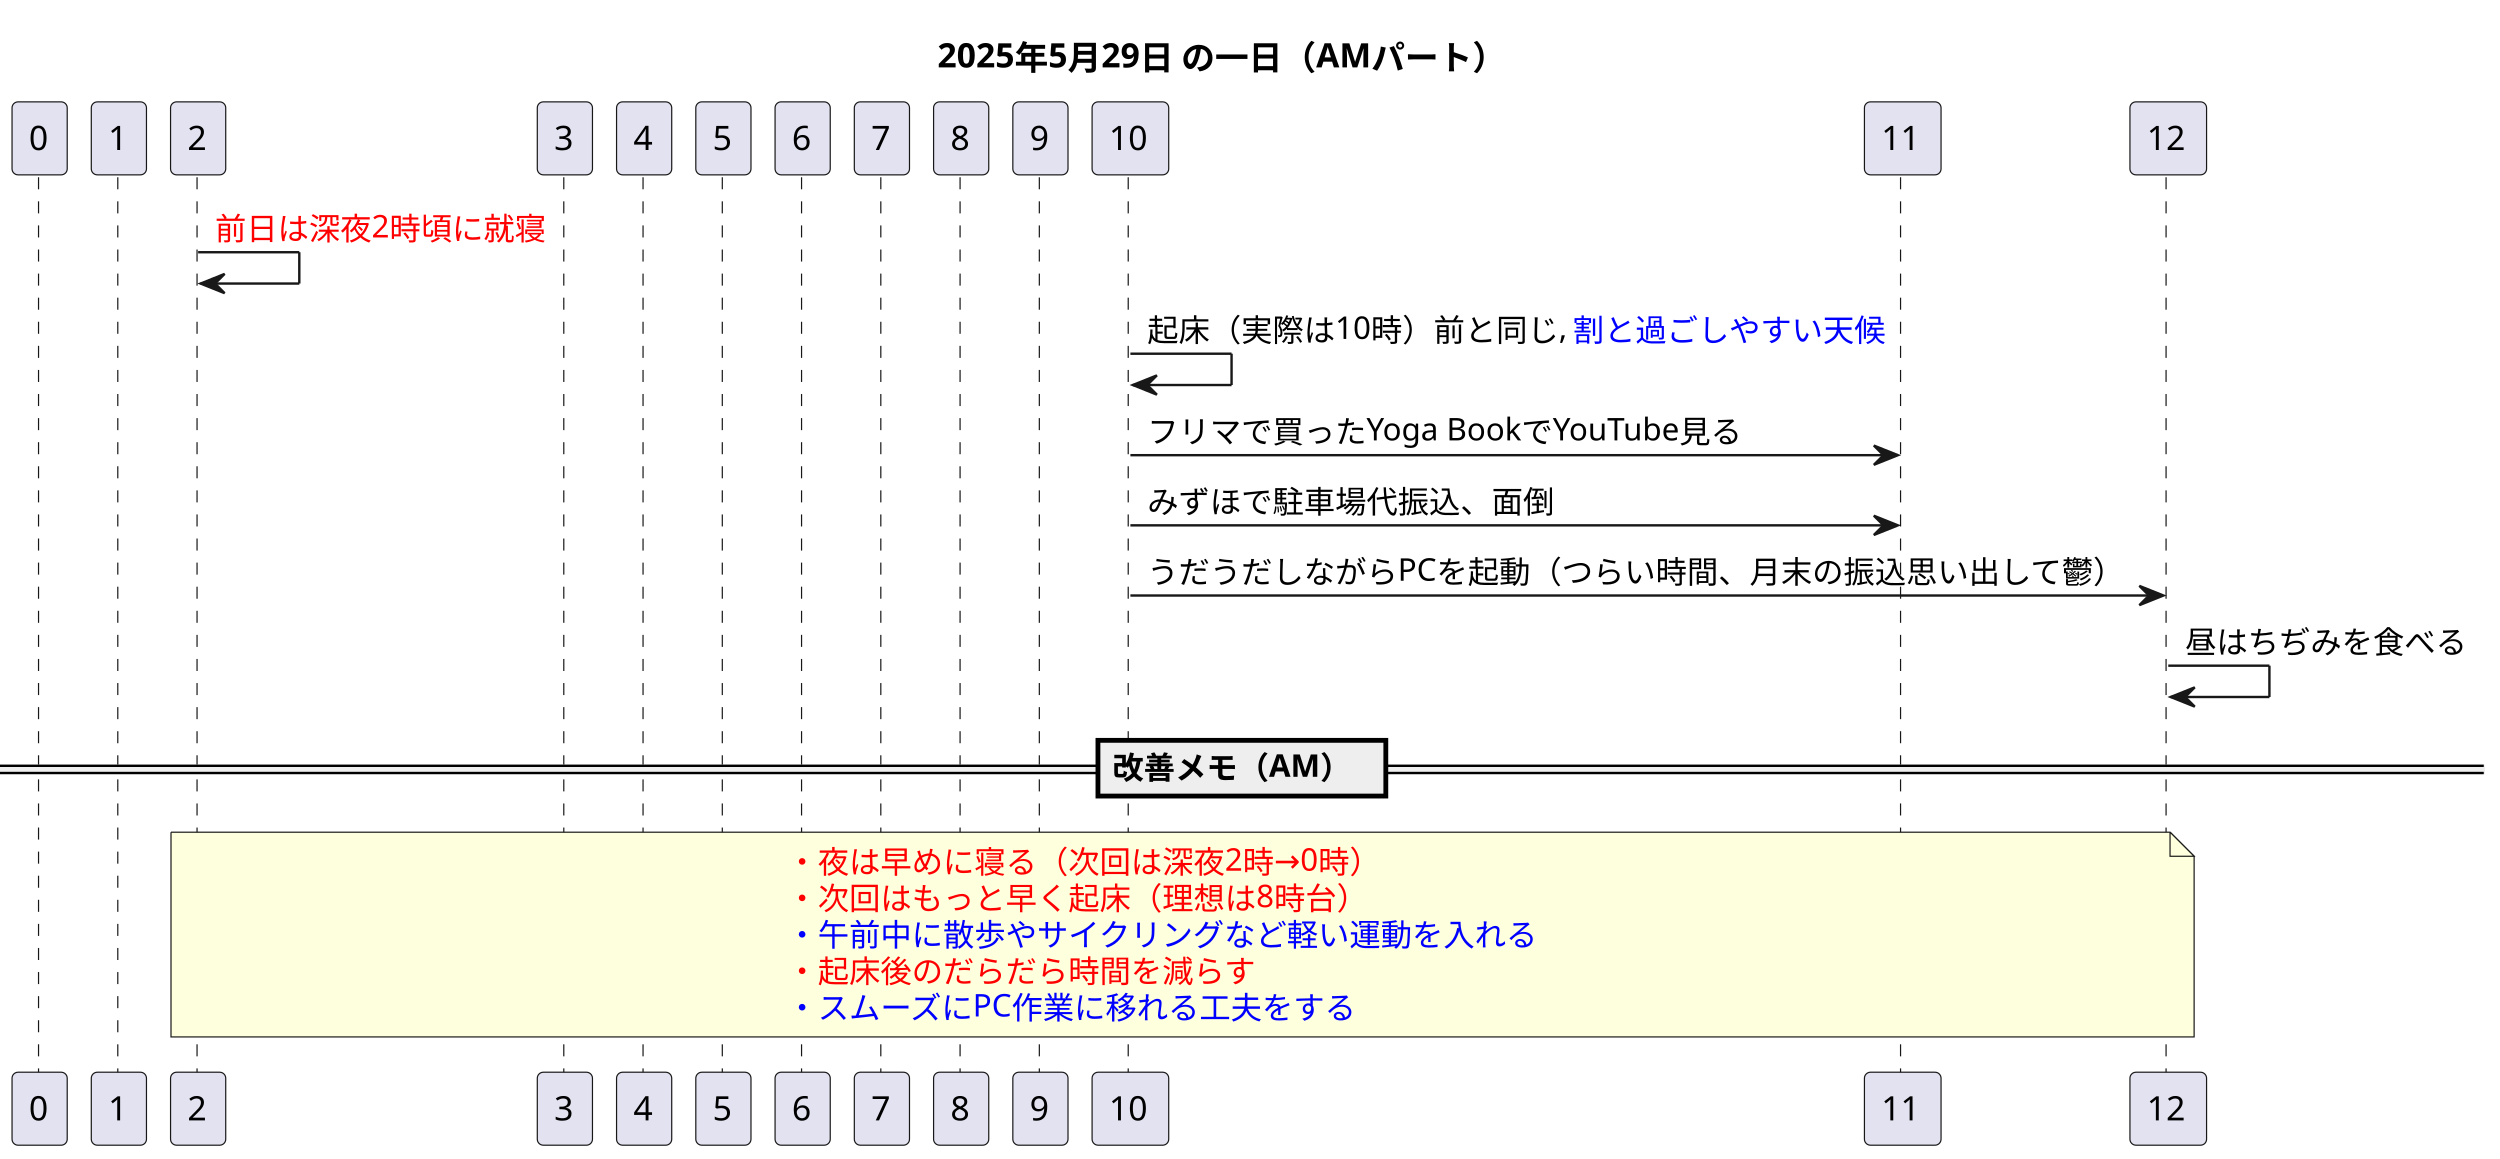
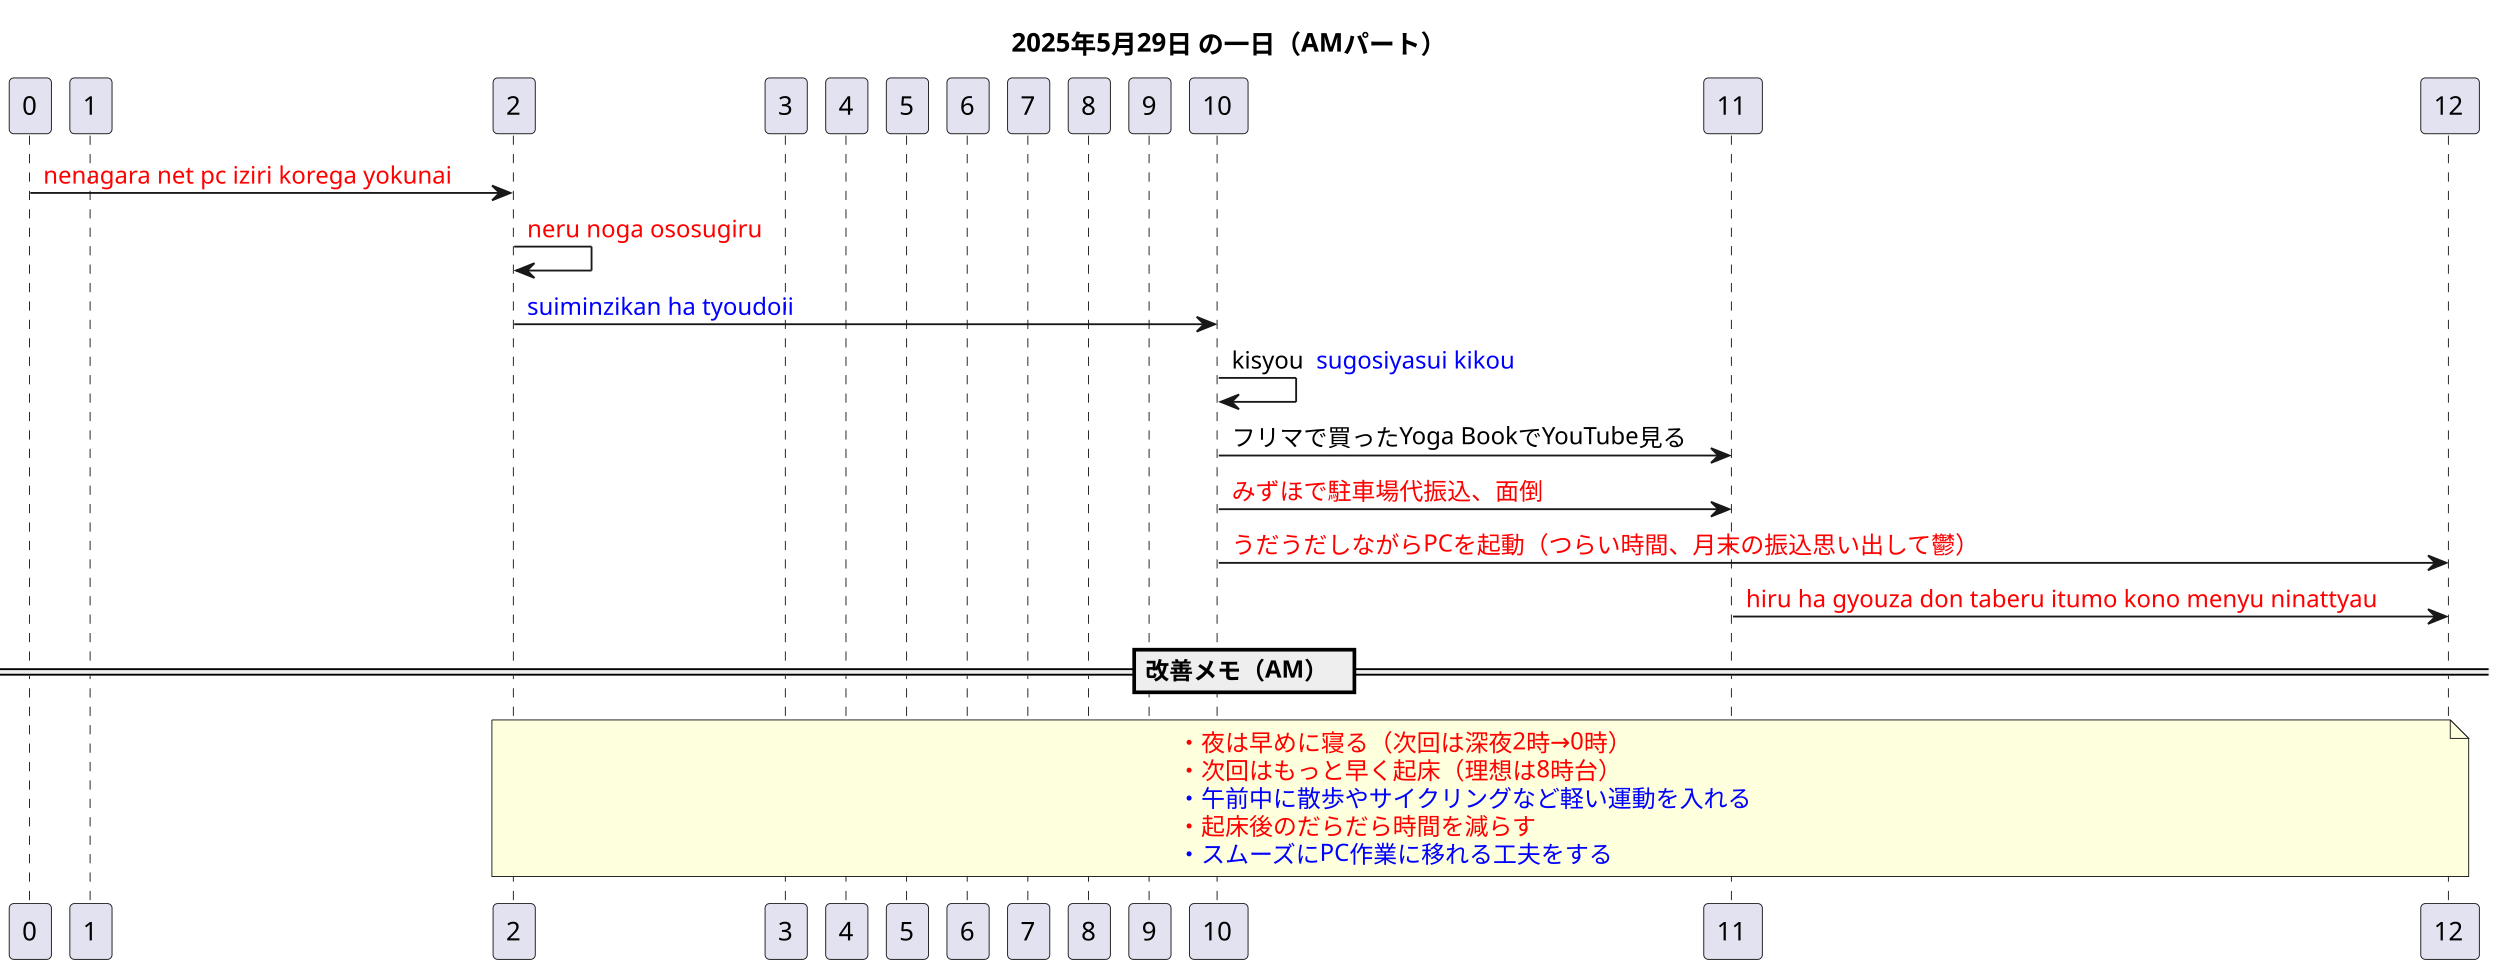
- <svg xmlns="http://www.w3.org/2000/svg" contentStyleType="text/css" data-diagram-type="SEQUENCE" height="481px" preserveAspectRatio="none" style="width:1038px;height:481px;background:#FFFFFF;" version="1.1" viewBox="0 0 1038 481" width="1038px" zoomAndPan="magnify">
+ <svg xmlns="http://www.w3.org/2000/svg" contentStyleType="text/css" data-diagram-type="SEQUENCE" height="526px" preserveAspectRatio="none" style="width:1357px;height:526px;background:#FFFFFF;" version="1.1" viewBox="0 0 1357 526" width="1357px" zoomAndPan="magnify">
  <defs />
  <g>
-     <text fill="#000000" font-family="sans-serif" font-size="14" font-weight="bold" lengthAdjust="spacing" textLength="251.828" x="389.216" y="27.995">2025年5月29日 の一日（AMパート）</text>
-     <g>
-       <rect fill="#000000" fill-opacity="0" height="372.594" width="8" x="12.454" y="73.594" />
-       <line style="stroke:#181818;stroke-width:0.5;stroke-dasharray:5.0,5.0;" x1="16" x2="16" y1="73.594" y2="446.188" />
-     </g>
-     <g>
-       <rect fill="#000000" fill-opacity="0" height="372.594" width="8" x="45.361" y="73.594" />
-       <line style="stroke:#181818;stroke-width:0.5;stroke-dasharray:5.0,5.0;" x1="48.907" x2="48.907" y1="73.594" y2="446.188" />
-     </g>
-     <g>
-       <rect fill="#000000" fill-opacity="0" height="372.594" width="8" x="78.268" y="73.594" />
-       <line style="stroke:#181818;stroke-width:0.5;stroke-dasharray:5.0,5.0;" x1="81.814" x2="81.814" y1="73.594" y2="446.188" />
-     </g>
-     <g>
-       <rect fill="#000000" fill-opacity="0" height="372.594" width="8" x="230.539" y="73.594" />
-       <line style="stroke:#181818;stroke-width:0.5;stroke-dasharray:5.0,5.0;" x1="234.086" x2="234.086" y1="73.594" y2="446.188" />
-     </g>
-     <g>
-       <rect fill="#000000" fill-opacity="0" height="372.594" width="8" x="263.446" y="73.594" />
-       <line style="stroke:#181818;stroke-width:0.5;stroke-dasharray:5.0,5.0;" x1="266.993" x2="266.993" y1="73.594" y2="446.188" />
-     </g>
-     <g>
-       <rect fill="#000000" fill-opacity="0" height="372.594" width="8" x="296.354" y="73.594" />
-       <line style="stroke:#181818;stroke-width:0.5;stroke-dasharray:5.0,5.0;" x1="299.9" x2="299.9" y1="73.594" y2="446.188" />
-     </g>
-     <g>
-       <rect fill="#000000" fill-opacity="0" height="372.594" width="8" x="329.261" y="73.594" />
-       <line style="stroke:#181818;stroke-width:0.5;stroke-dasharray:5.0,5.0;" x1="332.807" x2="332.807" y1="73.594" y2="446.188" />
-     </g>
-     <g>
-       <rect fill="#000000" fill-opacity="0" height="372.594" width="8" x="362.168" y="73.594" />
-       <line style="stroke:#181818;stroke-width:0.5;stroke-dasharray:5.0,5.0;" x1="365.714" x2="365.714" y1="73.594" y2="446.188" />
-     </g>
-     <g>
-       <rect fill="#000000" fill-opacity="0" height="372.594" width="8" x="395.075" y="73.594" />
-       <line style="stroke:#181818;stroke-width:0.5;stroke-dasharray:5.0,5.0;" x1="398.622" x2="398.622" y1="73.594" y2="446.188" />
-     </g>
-     <g>
-       <rect fill="#000000" fill-opacity="0" height="372.594" width="8" x="427.983" y="73.594" />
-       <line style="stroke:#181818;stroke-width:0.5;stroke-dasharray:5.0,5.0;" x1="431.529" x2="431.529" y1="73.594" y2="446.188" />
-     </g>
-     <g>
-       <rect fill="#000000" fill-opacity="0" height="372.594" width="8" x="465.343" y="73.594" />
-       <line style="stroke:#181818;stroke-width:0.5;stroke-dasharray:5.0,5.0;" x1="468.436" x2="468.436" y1="73.594" y2="446.188" />
-     </g>
-     <g>
-       <rect fill="#000000" fill-opacity="0" height="372.594" width="8" x="786.018" y="73.594" />
-       <line style="stroke:#181818;stroke-width:0.5;stroke-dasharray:5.0,5.0;" x1="789.111" x2="789.111" y1="73.594" y2="446.188" />
-     </g>
-     <g>
-       <rect fill="#000000" fill-opacity="0" height="372.594" width="8" x="896.26" y="73.594" />
-       <line style="stroke:#181818;stroke-width:0.5;stroke-dasharray:5.0,5.0;" x1="899.353" x2="899.353" y1="73.594" y2="446.188" />
+     <text fill="#000000" font-family="sans-serif" font-size="14" font-weight="bold" lengthAdjust="spacing" textLength="251.828" x="548.988" y="27.995">2025年5月29日 の一日（AMパート）</text>
+     <g>
+       <rect fill="#000000" fill-opacity="0" height="417.859" width="8" x="12.454" y="73.594" />
+       <line style="stroke:#181818;stroke-width:0.5;stroke-dasharray:5.0,5.0;" x1="16" x2="16" y1="73.594" y2="491.453" />
+     </g>
+     <g>
+       <rect fill="#000000" fill-opacity="0" height="417.859" width="8" x="45.361" y="73.594" />
+       <line style="stroke:#181818;stroke-width:0.5;stroke-dasharray:5.0,5.0;" x1="48.907" x2="48.907" y1="73.594" y2="491.453" />
+     </g>
+     <g>
+       <rect fill="#000000" fill-opacity="0" height="417.859" width="8" x="275.1" y="73.594" />
+       <line style="stroke:#181818;stroke-width:0.5;stroke-dasharray:5.0,5.0;" x1="278.647" x2="278.647" y1="73.594" y2="491.453" />
+     </g>
+     <g>
+       <rect fill="#000000" fill-opacity="0" height="417.859" width="8" x="422.737" y="73.594" />
+       <line style="stroke:#181818;stroke-width:0.5;stroke-dasharray:5.0,5.0;" x1="426.284" x2="426.284" y1="73.594" y2="491.453" />
+     </g>
+     <g>
+       <rect fill="#000000" fill-opacity="0" height="417.859" width="8" x="455.644" y="73.594" />
+       <line style="stroke:#181818;stroke-width:0.5;stroke-dasharray:5.0,5.0;" x1="459.191" x2="459.191" y1="73.594" y2="491.453" />
+     </g>
+     <g>
+       <rect fill="#000000" fill-opacity="0" height="417.859" width="8" x="488.552" y="73.594" />
+       <line style="stroke:#181818;stroke-width:0.5;stroke-dasharray:5.0,5.0;" x1="492.098" x2="492.098" y1="73.594" y2="491.453" />
+     </g>
+     <g>
+       <rect fill="#000000" fill-opacity="0" height="417.859" width="8" x="521.459" y="73.594" />
+       <line style="stroke:#181818;stroke-width:0.5;stroke-dasharray:5.0,5.0;" x1="525.005" x2="525.005" y1="73.594" y2="491.453" />
+     </g>
+     <g>
+       <rect fill="#000000" fill-opacity="0" height="417.859" width="8" x="554.366" y="73.594" />
+       <line style="stroke:#181818;stroke-width:0.5;stroke-dasharray:5.0,5.0;" x1="557.913" x2="557.913" y1="73.594" y2="491.453" />
+     </g>
+     <g>
+       <rect fill="#000000" fill-opacity="0" height="417.859" width="8" x="587.273" y="73.594" />
+       <line style="stroke:#181818;stroke-width:0.5;stroke-dasharray:5.0,5.0;" x1="590.82" x2="590.82" y1="73.594" y2="491.453" />
+     </g>
+     <g>
+       <rect fill="#000000" fill-opacity="0" height="417.859" width="8" x="620.181" y="73.594" />
+       <line style="stroke:#181818;stroke-width:0.5;stroke-dasharray:5.0,5.0;" x1="623.727" x2="623.727" y1="73.594" y2="491.453" />
+     </g>
+     <g>
+       <rect fill="#000000" fill-opacity="0" height="417.859" width="8" x="657.542" y="73.594" />
+       <line style="stroke:#181818;stroke-width:0.5;stroke-dasharray:5.0,5.0;" x1="660.634" x2="660.634" y1="73.594" y2="491.453" />
+     </g>
+     <g>
+       <rect fill="#000000" fill-opacity="0" height="417.859" width="8" x="936.705" y="73.594" />
+       <line style="stroke:#181818;stroke-width:0.5;stroke-dasharray:5.0,5.0;" x1="939.798" x2="939.798" y1="73.594" y2="491.453" />
+     </g>
+     <g>
+       <rect fill="#000000" fill-opacity="0" height="417.859" width="8" x="1325.898" y="73.594" />
+       <line style="stroke:#181818;stroke-width:0.5;stroke-dasharray:5.0,5.0;" x1="1328.991" x2="1328.991" y1="73.594" y2="491.453" />
    </g>
    <g class="participant participant-head" data-participant="T0">
      <rect fill="#E2E2F0" height="30.297" rx="2.5" ry="2.5" style="stroke:#181818;stroke-width:0.5;" width="22.907" x="5" y="42.297" />
      <text fill="#000000" font-family="sans-serif" font-size="14" lengthAdjust="spacing" textLength="8.907" x="12" y="62.292">0</text>
    </g>
    <g class="participant participant-tail" data-participant="T0">
-       <rect fill="#E2E2F0" height="30.297" rx="2.5" ry="2.5" style="stroke:#181818;stroke-width:0.5;" width="22.907" x="5" y="445.188" />
-       <text fill="#000000" font-family="sans-serif" font-size="14" lengthAdjust="spacing" textLength="8.907" x="12" y="465.183">0</text>
+       <rect fill="#E2E2F0" height="30.297" rx="2.5" ry="2.5" style="stroke:#181818;stroke-width:0.5;" width="22.907" x="5" y="490.453" />
+       <text fill="#000000" font-family="sans-serif" font-size="14" lengthAdjust="spacing" textLength="8.907" x="12" y="510.448">0</text>
    </g>
    <g class="participant participant-head" data-participant="T1">
      <rect fill="#E2E2F0" height="30.297" rx="2.5" ry="2.5" style="stroke:#181818;stroke-width:0.5;" width="22.907" x="37.907" y="42.297" />
      <text fill="#000000" font-family="sans-serif" font-size="14" lengthAdjust="spacing" textLength="8.907" x="44.907" y="62.292">1</text>
    </g>
    <g class="participant participant-tail" data-participant="T1">
-       <rect fill="#E2E2F0" height="30.297" rx="2.5" ry="2.5" style="stroke:#181818;stroke-width:0.5;" width="22.907" x="37.907" y="445.188" />
-       <text fill="#000000" font-family="sans-serif" font-size="14" lengthAdjust="spacing" textLength="8.907" x="44.907" y="465.183">1</text>
+       <rect fill="#E2E2F0" height="30.297" rx="2.5" ry="2.5" style="stroke:#181818;stroke-width:0.5;" width="22.907" x="37.907" y="490.453" />
+       <text fill="#000000" font-family="sans-serif" font-size="14" lengthAdjust="spacing" textLength="8.907" x="44.907" y="510.448">1</text>
    </g>
    <g class="participant participant-head" data-participant="T2">
-       <rect fill="#E2E2F0" height="30.297" rx="2.5" ry="2.5" style="stroke:#181818;stroke-width:0.5;" width="22.907" x="70.814" y="42.297" />
-       <text fill="#000000" font-family="sans-serif" font-size="14" lengthAdjust="spacing" textLength="8.907" x="77.814" y="62.292">2</text>
+       <rect fill="#E2E2F0" height="30.297" rx="2.5" ry="2.5" style="stroke:#181818;stroke-width:0.5;" width="22.907" x="267.647" y="42.297" />
+       <text fill="#000000" font-family="sans-serif" font-size="14" lengthAdjust="spacing" textLength="8.907" x="274.647" y="62.292">2</text>
    </g>
    <g class="participant participant-tail" data-participant="T2">
-       <rect fill="#E2E2F0" height="30.297" rx="2.5" ry="2.5" style="stroke:#181818;stroke-width:0.5;" width="22.907" x="70.814" y="445.188" />
-       <text fill="#000000" font-family="sans-serif" font-size="14" lengthAdjust="spacing" textLength="8.907" x="77.814" y="465.183">2</text>
+       <rect fill="#E2E2F0" height="30.297" rx="2.5" ry="2.5" style="stroke:#181818;stroke-width:0.5;" width="22.907" x="267.647" y="490.453" />
+       <text fill="#000000" font-family="sans-serif" font-size="14" lengthAdjust="spacing" textLength="8.907" x="274.647" y="510.448">2</text>
    </g>
    <g class="participant participant-head" data-participant="T3">
-       <rect fill="#E2E2F0" height="30.297" rx="2.5" ry="2.5" style="stroke:#181818;stroke-width:0.5;" width="22.907" x="223.086" y="42.297" />
-       <text fill="#000000" font-family="sans-serif" font-size="14" lengthAdjust="spacing" textLength="8.907" x="230.086" y="62.292">3</text>
+       <rect fill="#E2E2F0" height="30.297" rx="2.5" ry="2.5" style="stroke:#181818;stroke-width:0.5;" width="22.907" x="415.284" y="42.297" />
+       <text fill="#000000" font-family="sans-serif" font-size="14" lengthAdjust="spacing" textLength="8.907" x="422.284" y="62.292">3</text>
    </g>
    <g class="participant participant-tail" data-participant="T3">
-       <rect fill="#E2E2F0" height="30.297" rx="2.5" ry="2.5" style="stroke:#181818;stroke-width:0.5;" width="22.907" x="223.086" y="445.188" />
-       <text fill="#000000" font-family="sans-serif" font-size="14" lengthAdjust="spacing" textLength="8.907" x="230.086" y="465.183">3</text>
+       <rect fill="#E2E2F0" height="30.297" rx="2.5" ry="2.5" style="stroke:#181818;stroke-width:0.5;" width="22.907" x="415.284" y="490.453" />
+       <text fill="#000000" font-family="sans-serif" font-size="14" lengthAdjust="spacing" textLength="8.907" x="422.284" y="510.448">3</text>
    </g>
    <g class="participant participant-head" data-participant="T4">
-       <rect fill="#E2E2F0" height="30.297" rx="2.5" ry="2.5" style="stroke:#181818;stroke-width:0.5;" width="22.907" x="255.993" y="42.297" />
-       <text fill="#000000" font-family="sans-serif" font-size="14" lengthAdjust="spacing" textLength="8.907" x="262.993" y="62.292">4</text>
+       <rect fill="#E2E2F0" height="30.297" rx="2.5" ry="2.5" style="stroke:#181818;stroke-width:0.5;" width="22.907" x="448.191" y="42.297" />
+       <text fill="#000000" font-family="sans-serif" font-size="14" lengthAdjust="spacing" textLength="8.907" x="455.191" y="62.292">4</text>
    </g>
    <g class="participant participant-tail" data-participant="T4">
-       <rect fill="#E2E2F0" height="30.297" rx="2.5" ry="2.5" style="stroke:#181818;stroke-width:0.5;" width="22.907" x="255.993" y="445.188" />
-       <text fill="#000000" font-family="sans-serif" font-size="14" lengthAdjust="spacing" textLength="8.907" x="262.993" y="465.183">4</text>
+       <rect fill="#E2E2F0" height="30.297" rx="2.5" ry="2.5" style="stroke:#181818;stroke-width:0.5;" width="22.907" x="448.191" y="490.453" />
+       <text fill="#000000" font-family="sans-serif" font-size="14" lengthAdjust="spacing" textLength="8.907" x="455.191" y="510.448">4</text>
    </g>
    <g class="participant participant-head" data-participant="T5">
-       <rect fill="#E2E2F0" height="30.297" rx="2.5" ry="2.5" style="stroke:#181818;stroke-width:0.5;" width="22.907" x="288.9" y="42.297" />
-       <text fill="#000000" font-family="sans-serif" font-size="14" lengthAdjust="spacing" textLength="8.907" x="295.9" y="62.292">5</text>
+       <rect fill="#E2E2F0" height="30.297" rx="2.5" ry="2.5" style="stroke:#181818;stroke-width:0.5;" width="22.907" x="481.098" y="42.297" />
+       <text fill="#000000" font-family="sans-serif" font-size="14" lengthAdjust="spacing" textLength="8.907" x="488.098" y="62.292">5</text>
    </g>
    <g class="participant participant-tail" data-participant="T5">
-       <rect fill="#E2E2F0" height="30.297" rx="2.5" ry="2.5" style="stroke:#181818;stroke-width:0.5;" width="22.907" x="288.9" y="445.188" />
-       <text fill="#000000" font-family="sans-serif" font-size="14" lengthAdjust="spacing" textLength="8.907" x="295.9" y="465.183">5</text>
+       <rect fill="#E2E2F0" height="30.297" rx="2.5" ry="2.5" style="stroke:#181818;stroke-width:0.5;" width="22.907" x="481.098" y="490.453" />
+       <text fill="#000000" font-family="sans-serif" font-size="14" lengthAdjust="spacing" textLength="8.907" x="488.098" y="510.448">5</text>
    </g>
    <g class="participant participant-head" data-participant="T6">
-       <rect fill="#E2E2F0" height="30.297" rx="2.5" ry="2.5" style="stroke:#181818;stroke-width:0.5;" width="22.907" x="321.807" y="42.297" />
-       <text fill="#000000" font-family="sans-serif" font-size="14" lengthAdjust="spacing" textLength="8.907" x="328.807" y="62.292">6</text>
+       <rect fill="#E2E2F0" height="30.297" rx="2.5" ry="2.5" style="stroke:#181818;stroke-width:0.5;" width="22.907" x="514.005" y="42.297" />
+       <text fill="#000000" font-family="sans-serif" font-size="14" lengthAdjust="spacing" textLength="8.907" x="521.005" y="62.292">6</text>
    </g>
    <g class="participant participant-tail" data-participant="T6">
-       <rect fill="#E2E2F0" height="30.297" rx="2.5" ry="2.5" style="stroke:#181818;stroke-width:0.5;" width="22.907" x="321.807" y="445.188" />
-       <text fill="#000000" font-family="sans-serif" font-size="14" lengthAdjust="spacing" textLength="8.907" x="328.807" y="465.183">6</text>
+       <rect fill="#E2E2F0" height="30.297" rx="2.5" ry="2.5" style="stroke:#181818;stroke-width:0.5;" width="22.907" x="514.005" y="490.453" />
+       <text fill="#000000" font-family="sans-serif" font-size="14" lengthAdjust="spacing" textLength="8.907" x="521.005" y="510.448">6</text>
    </g>
    <g class="participant participant-head" data-participant="T7">
-       <rect fill="#E2E2F0" height="30.297" rx="2.5" ry="2.5" style="stroke:#181818;stroke-width:0.5;" width="22.907" x="354.714" y="42.297" />
-       <text fill="#000000" font-family="sans-serif" font-size="14" lengthAdjust="spacing" textLength="8.907" x="361.714" y="62.292">7</text>
+       <rect fill="#E2E2F0" height="30.297" rx="2.5" ry="2.5" style="stroke:#181818;stroke-width:0.5;" width="22.907" x="546.913" y="42.297" />
+       <text fill="#000000" font-family="sans-serif" font-size="14" lengthAdjust="spacing" textLength="8.907" x="553.913" y="62.292">7</text>
    </g>
    <g class="participant participant-tail" data-participant="T7">
-       <rect fill="#E2E2F0" height="30.297" rx="2.5" ry="2.5" style="stroke:#181818;stroke-width:0.5;" width="22.907" x="354.714" y="445.188" />
-       <text fill="#000000" font-family="sans-serif" font-size="14" lengthAdjust="spacing" textLength="8.907" x="361.714" y="465.183">7</text>
+       <rect fill="#E2E2F0" height="30.297" rx="2.5" ry="2.5" style="stroke:#181818;stroke-width:0.5;" width="22.907" x="546.913" y="490.453" />
+       <text fill="#000000" font-family="sans-serif" font-size="14" lengthAdjust="spacing" textLength="8.907" x="553.913" y="510.448">7</text>
    </g>
    <g class="participant participant-head" data-participant="T8">
-       <rect fill="#E2E2F0" height="30.297" rx="2.5" ry="2.5" style="stroke:#181818;stroke-width:0.5;" width="22.907" x="387.622" y="42.297" />
-       <text fill="#000000" font-family="sans-serif" font-size="14" lengthAdjust="spacing" textLength="8.907" x="394.622" y="62.292">8</text>
+       <rect fill="#E2E2F0" height="30.297" rx="2.5" ry="2.5" style="stroke:#181818;stroke-width:0.5;" width="22.907" x="579.82" y="42.297" />
+       <text fill="#000000" font-family="sans-serif" font-size="14" lengthAdjust="spacing" textLength="8.907" x="586.82" y="62.292">8</text>
    </g>
    <g class="participant participant-tail" data-participant="T8">
-       <rect fill="#E2E2F0" height="30.297" rx="2.5" ry="2.5" style="stroke:#181818;stroke-width:0.5;" width="22.907" x="387.622" y="445.188" />
-       <text fill="#000000" font-family="sans-serif" font-size="14" lengthAdjust="spacing" textLength="8.907" x="394.622" y="465.183">8</text>
+       <rect fill="#E2E2F0" height="30.297" rx="2.5" ry="2.5" style="stroke:#181818;stroke-width:0.5;" width="22.907" x="579.82" y="490.453" />
+       <text fill="#000000" font-family="sans-serif" font-size="14" lengthAdjust="spacing" textLength="8.907" x="586.82" y="510.448">8</text>
    </g>
    <g class="participant participant-head" data-participant="T9">
-       <rect fill="#E2E2F0" height="30.297" rx="2.5" ry="2.5" style="stroke:#181818;stroke-width:0.5;" width="22.907" x="420.529" y="42.297" />
-       <text fill="#000000" font-family="sans-serif" font-size="14" lengthAdjust="spacing" textLength="8.907" x="427.529" y="62.292">9</text>
+       <rect fill="#E2E2F0" height="30.297" rx="2.5" ry="2.5" style="stroke:#181818;stroke-width:0.5;" width="22.907" x="612.727" y="42.297" />
+       <text fill="#000000" font-family="sans-serif" font-size="14" lengthAdjust="spacing" textLength="8.907" x="619.727" y="62.292">9</text>
    </g>
    <g class="participant participant-tail" data-participant="T9">
-       <rect fill="#E2E2F0" height="30.297" rx="2.5" ry="2.5" style="stroke:#181818;stroke-width:0.5;" width="22.907" x="420.529" y="445.188" />
-       <text fill="#000000" font-family="sans-serif" font-size="14" lengthAdjust="spacing" textLength="8.907" x="427.529" y="465.183">9</text>
+       <rect fill="#E2E2F0" height="30.297" rx="2.5" ry="2.5" style="stroke:#181818;stroke-width:0.5;" width="22.907" x="612.727" y="490.453" />
+       <text fill="#000000" font-family="sans-serif" font-size="14" lengthAdjust="spacing" textLength="8.907" x="619.727" y="510.448">9</text>
    </g>
    <g class="participant participant-head" data-participant="T10">
-       <rect fill="#E2E2F0" height="30.297" rx="2.5" ry="2.5" style="stroke:#181818;stroke-width:0.5;" width="31.814" x="453.436" y="42.297" />
-       <text fill="#000000" font-family="sans-serif" font-size="14" lengthAdjust="spacing" textLength="17.814" x="460.436" y="62.292">10</text>
+       <rect fill="#E2E2F0" height="30.297" rx="2.5" ry="2.5" style="stroke:#181818;stroke-width:0.5;" width="31.814" x="645.634" y="42.297" />
+       <text fill="#000000" font-family="sans-serif" font-size="14" lengthAdjust="spacing" textLength="17.814" x="652.634" y="62.292">10</text>
    </g>
    <g class="participant participant-tail" data-participant="T10">
-       <rect fill="#E2E2F0" height="30.297" rx="2.5" ry="2.5" style="stroke:#181818;stroke-width:0.5;" width="31.814" x="453.436" y="445.188" />
-       <text fill="#000000" font-family="sans-serif" font-size="14" lengthAdjust="spacing" textLength="17.814" x="460.436" y="465.183">10</text>
+       <rect fill="#E2E2F0" height="30.297" rx="2.5" ry="2.5" style="stroke:#181818;stroke-width:0.5;" width="31.814" x="645.634" y="490.453" />
+       <text fill="#000000" font-family="sans-serif" font-size="14" lengthAdjust="spacing" textLength="17.814" x="652.634" y="510.448">10</text>
    </g>
    <g class="participant participant-head" data-participant="T11">
-       <rect fill="#E2E2F0" height="30.297" rx="2.5" ry="2.5" style="stroke:#181818;stroke-width:0.5;" width="31.814" x="774.111" y="42.297" />
-       <text fill="#000000" font-family="sans-serif" font-size="14" lengthAdjust="spacing" textLength="17.814" x="781.111" y="62.292">11</text>
+       <rect fill="#E2E2F0" height="30.297" rx="2.5" ry="2.5" style="stroke:#181818;stroke-width:0.5;" width="31.814" x="924.798" y="42.297" />
+       <text fill="#000000" font-family="sans-serif" font-size="14" lengthAdjust="spacing" textLength="17.814" x="931.798" y="62.292">11</text>
    </g>
    <g class="participant participant-tail" data-participant="T11">
-       <rect fill="#E2E2F0" height="30.297" rx="2.5" ry="2.5" style="stroke:#181818;stroke-width:0.5;" width="31.814" x="774.111" y="445.188" />
-       <text fill="#000000" font-family="sans-serif" font-size="14" lengthAdjust="spacing" textLength="17.814" x="781.111" y="465.183">11</text>
+       <rect fill="#E2E2F0" height="30.297" rx="2.5" ry="2.5" style="stroke:#181818;stroke-width:0.5;" width="31.814" x="924.798" y="490.453" />
+       <text fill="#000000" font-family="sans-serif" font-size="14" lengthAdjust="spacing" textLength="17.814" x="931.798" y="510.448">11</text>
    </g>
    <g class="participant participant-head" data-participant="T12">
-       <rect fill="#E2E2F0" height="30.297" rx="2.5" ry="2.5" style="stroke:#181818;stroke-width:0.5;" width="31.814" x="884.353" y="42.297" />
-       <text fill="#000000" font-family="sans-serif" font-size="14" lengthAdjust="spacing" textLength="17.814" x="891.353" y="62.292">12</text>
+       <rect fill="#E2E2F0" height="30.297" rx="2.5" ry="2.5" style="stroke:#181818;stroke-width:0.5;" width="31.814" x="1313.991" y="42.297" />
+       <text fill="#000000" font-family="sans-serif" font-size="14" lengthAdjust="spacing" textLength="17.814" x="1320.991" y="62.292">12</text>
    </g>
    <g class="participant participant-tail" data-participant="T12">
-       <rect fill="#E2E2F0" height="30.297" rx="2.5" ry="2.5" style="stroke:#181818;stroke-width:0.5;" width="31.814" x="884.353" y="445.188" />
-       <text fill="#000000" font-family="sans-serif" font-size="14" lengthAdjust="spacing" textLength="17.814" x="891.353" y="465.183">12</text>
+       <rect fill="#E2E2F0" height="30.297" rx="2.5" ry="2.5" style="stroke:#181818;stroke-width:0.5;" width="31.814" x="1313.991" y="490.453" />
+       <text fill="#000000" font-family="sans-serif" font-size="14" lengthAdjust="spacing" textLength="17.814" x="1320.991" y="510.448">12</text>
+     </g>
+     <g class="message" data-participant-1="T0" data-participant-2="T2">
+       <polygon fill="#181818" points="267.1,100.727,277.1,104.727,267.1,108.727,271.1,104.727" style="stroke:#181818;stroke-width:1;" />
+       <line style="stroke:#181818;stroke-width:1;" x1="16.454" x2="273.1" y1="104.727" y2="104.727" />
+       <text fill="#FF0000" font-family="sans-serif" font-size="13" lengthAdjust="spacing" textLength="238.647" x="23.454" y="99.661">nenagara net pc iziri korega yokunai</text>
    </g>
    <g class="message" data-participant-1="T2" data-participant-2="T2">
-       <line style="stroke:#181818;stroke-width:1;" x1="82.268" x2="124.268" y1="104.727" y2="104.727" />
-       <line style="stroke:#181818;stroke-width:1;" x1="124.268" x2="124.268" y1="104.727" y2="117.727" />
-       <line style="stroke:#181818;stroke-width:1;" x1="83.268" x2="124.268" y1="117.727" y2="117.727" />
-       <polygon fill="#181818" points="93.268,113.727,83.268,117.727,93.268,121.727,89.268,117.727" style="stroke:#181818;stroke-width:1;" />
-       <text fill="#FF0000" font-family="sans-serif" font-size="13" lengthAdjust="spacing" textLength="138.271" x="89.268" y="99.661">前日は深夜2時頃に就寝</text>
+       <line style="stroke:#181818;stroke-width:1;" x1="279.1" x2="321.1" y1="133.859" y2="133.859" />
+       <line style="stroke:#181818;stroke-width:1;" x1="321.1" x2="321.1" y1="133.859" y2="146.859" />
+       <line style="stroke:#181818;stroke-width:1;" x1="280.1" x2="321.1" y1="146.859" y2="146.859" />
+       <polygon fill="#181818" points="290.1,142.859,280.1,146.859,290.1,150.859,286.1,146.859" style="stroke:#181818;stroke-width:1;" />
+       <text fill="#FF0000" font-family="sans-serif" font-size="13" lengthAdjust="spacing" textLength="133.637" x="286.1" y="128.793">neru noga ososugiru</text>
+     </g>
+     <g class="message" data-participant-1="T2" data-participant-2="T10">
+       <polygon fill="#181818" points="649.542,171.992,659.542,175.992,649.542,179.992,653.542,175.992" style="stroke:#181818;stroke-width:1;" />
+       <line style="stroke:#181818;stroke-width:1;" x1="279.1" x2="655.542" y1="175.992" y2="175.992" />
+       <text fill="#0000FF" font-family="sans-serif" font-size="13" lengthAdjust="spacing" textLength="154.191" x="286.1" y="170.926">suiminzikan ha tyoudoii</text>
    </g>
    <g class="message" data-participant-1="T10" data-participant-2="T10">
-       <line style="stroke:#181818;stroke-width:1;" x1="469.343" x2="511.343" y1="146.859" y2="146.859" />
-       <line style="stroke:#181818;stroke-width:1;" x1="511.343" x2="511.343" y1="146.859" y2="159.859" />
-       <line style="stroke:#181818;stroke-width:1;" x1="470.343" x2="511.343" y1="159.859" y2="159.859" />
-       <polygon fill="#181818" points="480.343,155.859,470.343,159.859,480.343,163.859,476.343,159.859" style="stroke:#181818;stroke-width:1;" />
-       <text fill="#000000" font-family="sans-serif" font-size="13" lengthAdjust="spacing" textLength="176.674" x="476.343" y="141.793">起床（実際は10時）前と同じ,</text>
-       <text fill="#0000FF" font-family="sans-serif" font-size="13" lengthAdjust="spacing" textLength="130" x="653.018" y="141.793">割と過ごしやすい天候</text>
+       <line style="stroke:#181818;stroke-width:1;" x1="661.542" x2="703.542" y1="205.125" y2="205.125" />
+       <line style="stroke:#181818;stroke-width:1;" x1="703.542" x2="703.542" y1="205.125" y2="218.125" />
+       <line style="stroke:#181818;stroke-width:1;" x1="662.542" x2="703.542" y1="218.125" y2="218.125" />
+       <polygon fill="#181818" points="672.542,214.125,662.542,218.125,672.542,222.125,668.542,218.125" style="stroke:#181818;stroke-width:1;" />
+       <text fill="#000000" font-family="sans-serif" font-size="13" lengthAdjust="spacing" textLength="41.799" x="668.542" y="200.059">kisyou</text>
+       <text fill="#0000FF" font-family="sans-serif" font-size="13" lengthAdjust="spacing" textLength="114.88" x="714.473" y="200.059">sugosiyasui kikou</text>
    </g>
    <g class="message" data-participant-1="T10" data-participant-2="T11">
-       <polygon fill="#181818" points="778.018,184.992,788.018,188.992,778.018,192.992,782.018,188.992" style="stroke:#181818;stroke-width:1;" />
-       <line style="stroke:#181818;stroke-width:1;" x1="469.343" x2="784.018" y1="188.992" y2="188.992" />
-       <text fill="#000000" font-family="sans-serif" font-size="13" lengthAdjust="spacing" textLength="255.163" x="476.343" y="183.926">フリマで買ったYoga BookでYouTube見る</text>
+       <polygon fill="#181818" points="928.705,243.258,938.705,247.258,928.705,251.258,932.705,247.258" style="stroke:#181818;stroke-width:1;" />
+       <line style="stroke:#181818;stroke-width:1;" x1="661.542" x2="934.705" y1="247.258" y2="247.258" />
+       <text fill="#000000" font-family="sans-serif" font-size="13" lengthAdjust="spacing" textLength="255.163" x="668.542" y="242.192">フリマで買ったYoga BookでYouTube見る</text>
    </g>
    <g class="message" data-participant-1="T10" data-participant-2="T11">
-       <polygon fill="#181818" points="778.018,214.125,788.018,218.125,778.018,222.125,782.018,218.125" style="stroke:#181818;stroke-width:1;" />
-       <line style="stroke:#181818;stroke-width:1;" x1="469.343" x2="784.018" y1="218.125" y2="218.125" />
-       <text fill="#000000" font-family="sans-serif" font-size="13" lengthAdjust="spacing" textLength="169" x="476.343" y="213.059">みずほで駐車場代振込、面倒</text>
+       <polygon fill="#181818" points="928.705,272.391,938.705,276.391,928.705,280.391,932.705,276.391" style="stroke:#181818;stroke-width:1;" />
+       <line style="stroke:#181818;stroke-width:1;" x1="661.542" x2="934.705" y1="276.391" y2="276.391" />
+       <text fill="#FF0000" font-family="sans-serif" font-size="13" lengthAdjust="spacing" textLength="169" x="668.542" y="271.325">みずほで駐車場代振込、面倒</text>
    </g>
    <g class="message" data-participant-1="T10" data-participant-2="T12">
-       <polygon fill="#181818" points="888.26,243.258,898.26,247.258,888.26,251.258,892.26,247.258" style="stroke:#181818;stroke-width:1;" />
-       <line style="stroke:#181818;stroke-width:1;" x1="469.343" x2="894.26" y1="247.258" y2="247.258" />
-       <text fill="#000000" font-family="sans-serif" font-size="13" lengthAdjust="spacing" textLength="406.917" x="476.343" y="242.192">うだうだしながらPCを起動（つらい時間、月末の振込思い出して鬱）</text>
-     </g>
-     <g class="message" data-participant-1="T12" data-participant-2="T12">
-       <line style="stroke:#181818;stroke-width:1;" x1="900.26" x2="942.26" y1="276.391" y2="276.391" />
-       <line style="stroke:#181818;stroke-width:1;" x1="942.26" x2="942.26" y1="276.391" y2="289.391" />
-       <line style="stroke:#181818;stroke-width:1;" x1="901.26" x2="942.26" y1="289.391" y2="289.391" />
-       <polygon fill="#181818" points="911.26,285.391,901.26,289.391,911.26,293.391,907.26,289.391" style="stroke:#181818;stroke-width:1;" />
-       <text fill="#000000" font-family="sans-serif" font-size="13" lengthAdjust="spacing" textLength="117" x="907.26" y="271.325">昼はちぢみを食べる</text>
-     </g>
-     <rect fill="#EEEEEE" height="3" style="stroke:#EEEEEE;stroke-width:1;" width="1031.26" x="0" y="317.957" />
-     <line style="stroke:#000000;stroke-width:1;" x1="0" x2="1031.26" y1="317.957" y2="317.957" />
-     <line style="stroke:#000000;stroke-width:1;" x1="0" x2="1031.26" y1="320.957" y2="320.957" />
-     <rect fill="#EEEEEE" height="23.133" style="stroke:#000000;stroke-width:2;" width="119.523" x="455.868" y="307.391" />
-     <text fill="#000000" font-family="sans-serif" font-size="13" font-weight="bold" lengthAdjust="spacing" textLength="100.998" x="461.868" y="323.457">改善メモ（AM）</text>
-     <path d="M71,345.523 L71,430.523 L911,430.523 L911,355.523 L901,345.523 L71,345.523" fill="#FEFFDD" style="stroke:#181818;stroke-width:0.5;" />
-     <path d="M901,345.523 L901,355.523 L911,355.523 L901,345.523" fill="#FEFFDD" style="stroke:#181818;stroke-width:0.5;" />
-     <text fill="#FF0000" font-family="sans-serif" font-size="13" lengthAdjust="spacing" textLength="248.435" x="326.544" y="362.59">・夜は早めに寝る（次回は深夜2時→0時）</text>
-     <text fill="#000000" font-family="sans-serif" font-size="13" lengthAdjust="spacing" textLength="8.265" x="574.979" y="362.59">  </text>
-     <text fill="#FF0000" font-family="sans-serif" font-size="13" lengthAdjust="spacing" textLength="242.271" x="326.544" y="377.723">・次回はもっと早く起床（理想は8時台）</text>
-     <text fill="#000000" font-family="sans-serif" font-size="13" lengthAdjust="spacing" textLength="8.265" x="568.815" y="377.723">  </text>
-     <text fill="#0000FF" font-family="sans-serif" font-size="13" lengthAdjust="spacing" textLength="312" x="326.544" y="392.856">・午前中に散歩やサイクリングなど軽い運動を入れる</text>
-     <text fill="#000000" font-family="sans-serif" font-size="13" lengthAdjust="spacing" textLength="8.265" x="638.544" y="392.856">  </text>
-     <text fill="#FF0000" font-family="sans-serif" font-size="13" lengthAdjust="spacing" textLength="195" x="326.544" y="407.989">・起床後のだらだら時間を減らす</text>
-     <text fill="#000000" font-family="sans-serif" font-size="13" lengthAdjust="spacing" textLength="8.265" x="521.544" y="407.989">  </text>
-     <text fill="#0000FF" font-family="sans-serif" font-size="13" lengthAdjust="spacing" textLength="237.917" x="326.544" y="423.122">・スムーズにPC作業に移れる工夫をする</text>
+       <polygon fill="#181818" points="1317.898,301.523,1327.898,305.523,1317.898,309.523,1321.898,305.523" style="stroke:#181818;stroke-width:1;" />
+       <line style="stroke:#181818;stroke-width:1;" x1="661.542" x2="1323.898" y1="305.523" y2="305.523" />
+       <text fill="#FF0000" font-family="sans-serif" font-size="13" lengthAdjust="spacing" textLength="406.917" x="668.542" y="300.457">うだうだしながらPCを起動（つらい時間、月末の振込思い出して鬱）</text>
+     </g>
+     <g class="message" data-participant-1="T11" data-participant-2="T12">
+       <polygon fill="#181818" points="1317.898,330.656,1327.898,334.656,1317.898,338.656,1321.898,334.656" style="stroke:#181818;stroke-width:1;" />
+       <line style="stroke:#181818;stroke-width:1;" x1="940.705" x2="1323.898" y1="334.656" y2="334.656" />
+       <text fill="#FF0000" font-family="sans-serif" font-size="13" lengthAdjust="spacing" textLength="365.193" x="947.705" y="329.59">hiru ha gyouza don taberu itumo kono menyu ninattyau</text>
+     </g>
+     <rect fill="#EEEEEE" height="3" style="stroke:#EEEEEE;stroke-width:1;" width="1350.805" x="0" y="363.223" />
+     <line style="stroke:#000000;stroke-width:1;" x1="0" x2="1350.805" y1="363.223" y2="363.223" />
+     <line style="stroke:#000000;stroke-width:1;" x1="0" x2="1350.805" y1="366.223" y2="366.223" />
+     <rect fill="#EEEEEE" height="23.133" style="stroke:#000000;stroke-width:2;" width="119.523" x="615.641" y="352.656" />
+     <text fill="#000000" font-family="sans-serif" font-size="13" font-weight="bold" lengthAdjust="spacing" textLength="100.998" x="621.641" y="368.723">改善メモ（AM）</text>
+     <path d="M267,390.789 L267,475.789 L1340,475.789 L1340,400.789 L1330,390.789 L267,390.789" fill="#FEFFDD" style="stroke:#181818;stroke-width:0.5;" />
+     <path d="M1330,390.789 L1330,400.789 L1340,400.789 L1330,390.789" fill="#FEFFDD" style="stroke:#181818;stroke-width:0.5;" />
+     <text fill="#FF0000" font-family="sans-serif" font-size="13" lengthAdjust="spacing" textLength="248.435" x="638.947" y="407.856">・夜は早めに寝る（次回は深夜2時→0時）</text>
+     <text fill="#000000" font-family="sans-serif" font-size="13" lengthAdjust="spacing" textLength="8.265" x="887.382" y="407.856">  </text>
+     <text fill="#FF0000" font-family="sans-serif" font-size="13" lengthAdjust="spacing" textLength="242.271" x="638.947" y="422.989">・次回はもっと早く起床（理想は8時台）</text>
+     <text fill="#000000" font-family="sans-serif" font-size="13" lengthAdjust="spacing" textLength="8.265" x="881.218" y="422.989">  </text>
+     <text fill="#0000FF" font-family="sans-serif" font-size="13" lengthAdjust="spacing" textLength="312" x="638.947" y="438.122">・午前中に散歩やサイクリングなど軽い運動を入れる</text>
+     <text fill="#000000" font-family="sans-serif" font-size="13" lengthAdjust="spacing" textLength="8.265" x="950.947" y="438.122">  </text>
+     <text fill="#FF0000" font-family="sans-serif" font-size="13" lengthAdjust="spacing" textLength="195" x="638.947" y="453.254">・起床後のだらだら時間を減らす</text>
+     <text fill="#000000" font-family="sans-serif" font-size="13" lengthAdjust="spacing" textLength="8.265" x="833.947" y="453.254">  </text>
+     <text fill="#0000FF" font-family="sans-serif" font-size="13" lengthAdjust="spacing" textLength="237.917" x="638.947" y="468.387">・スムーズにPC作業に移れる工夫をする</text>
  </g>
</svg>
